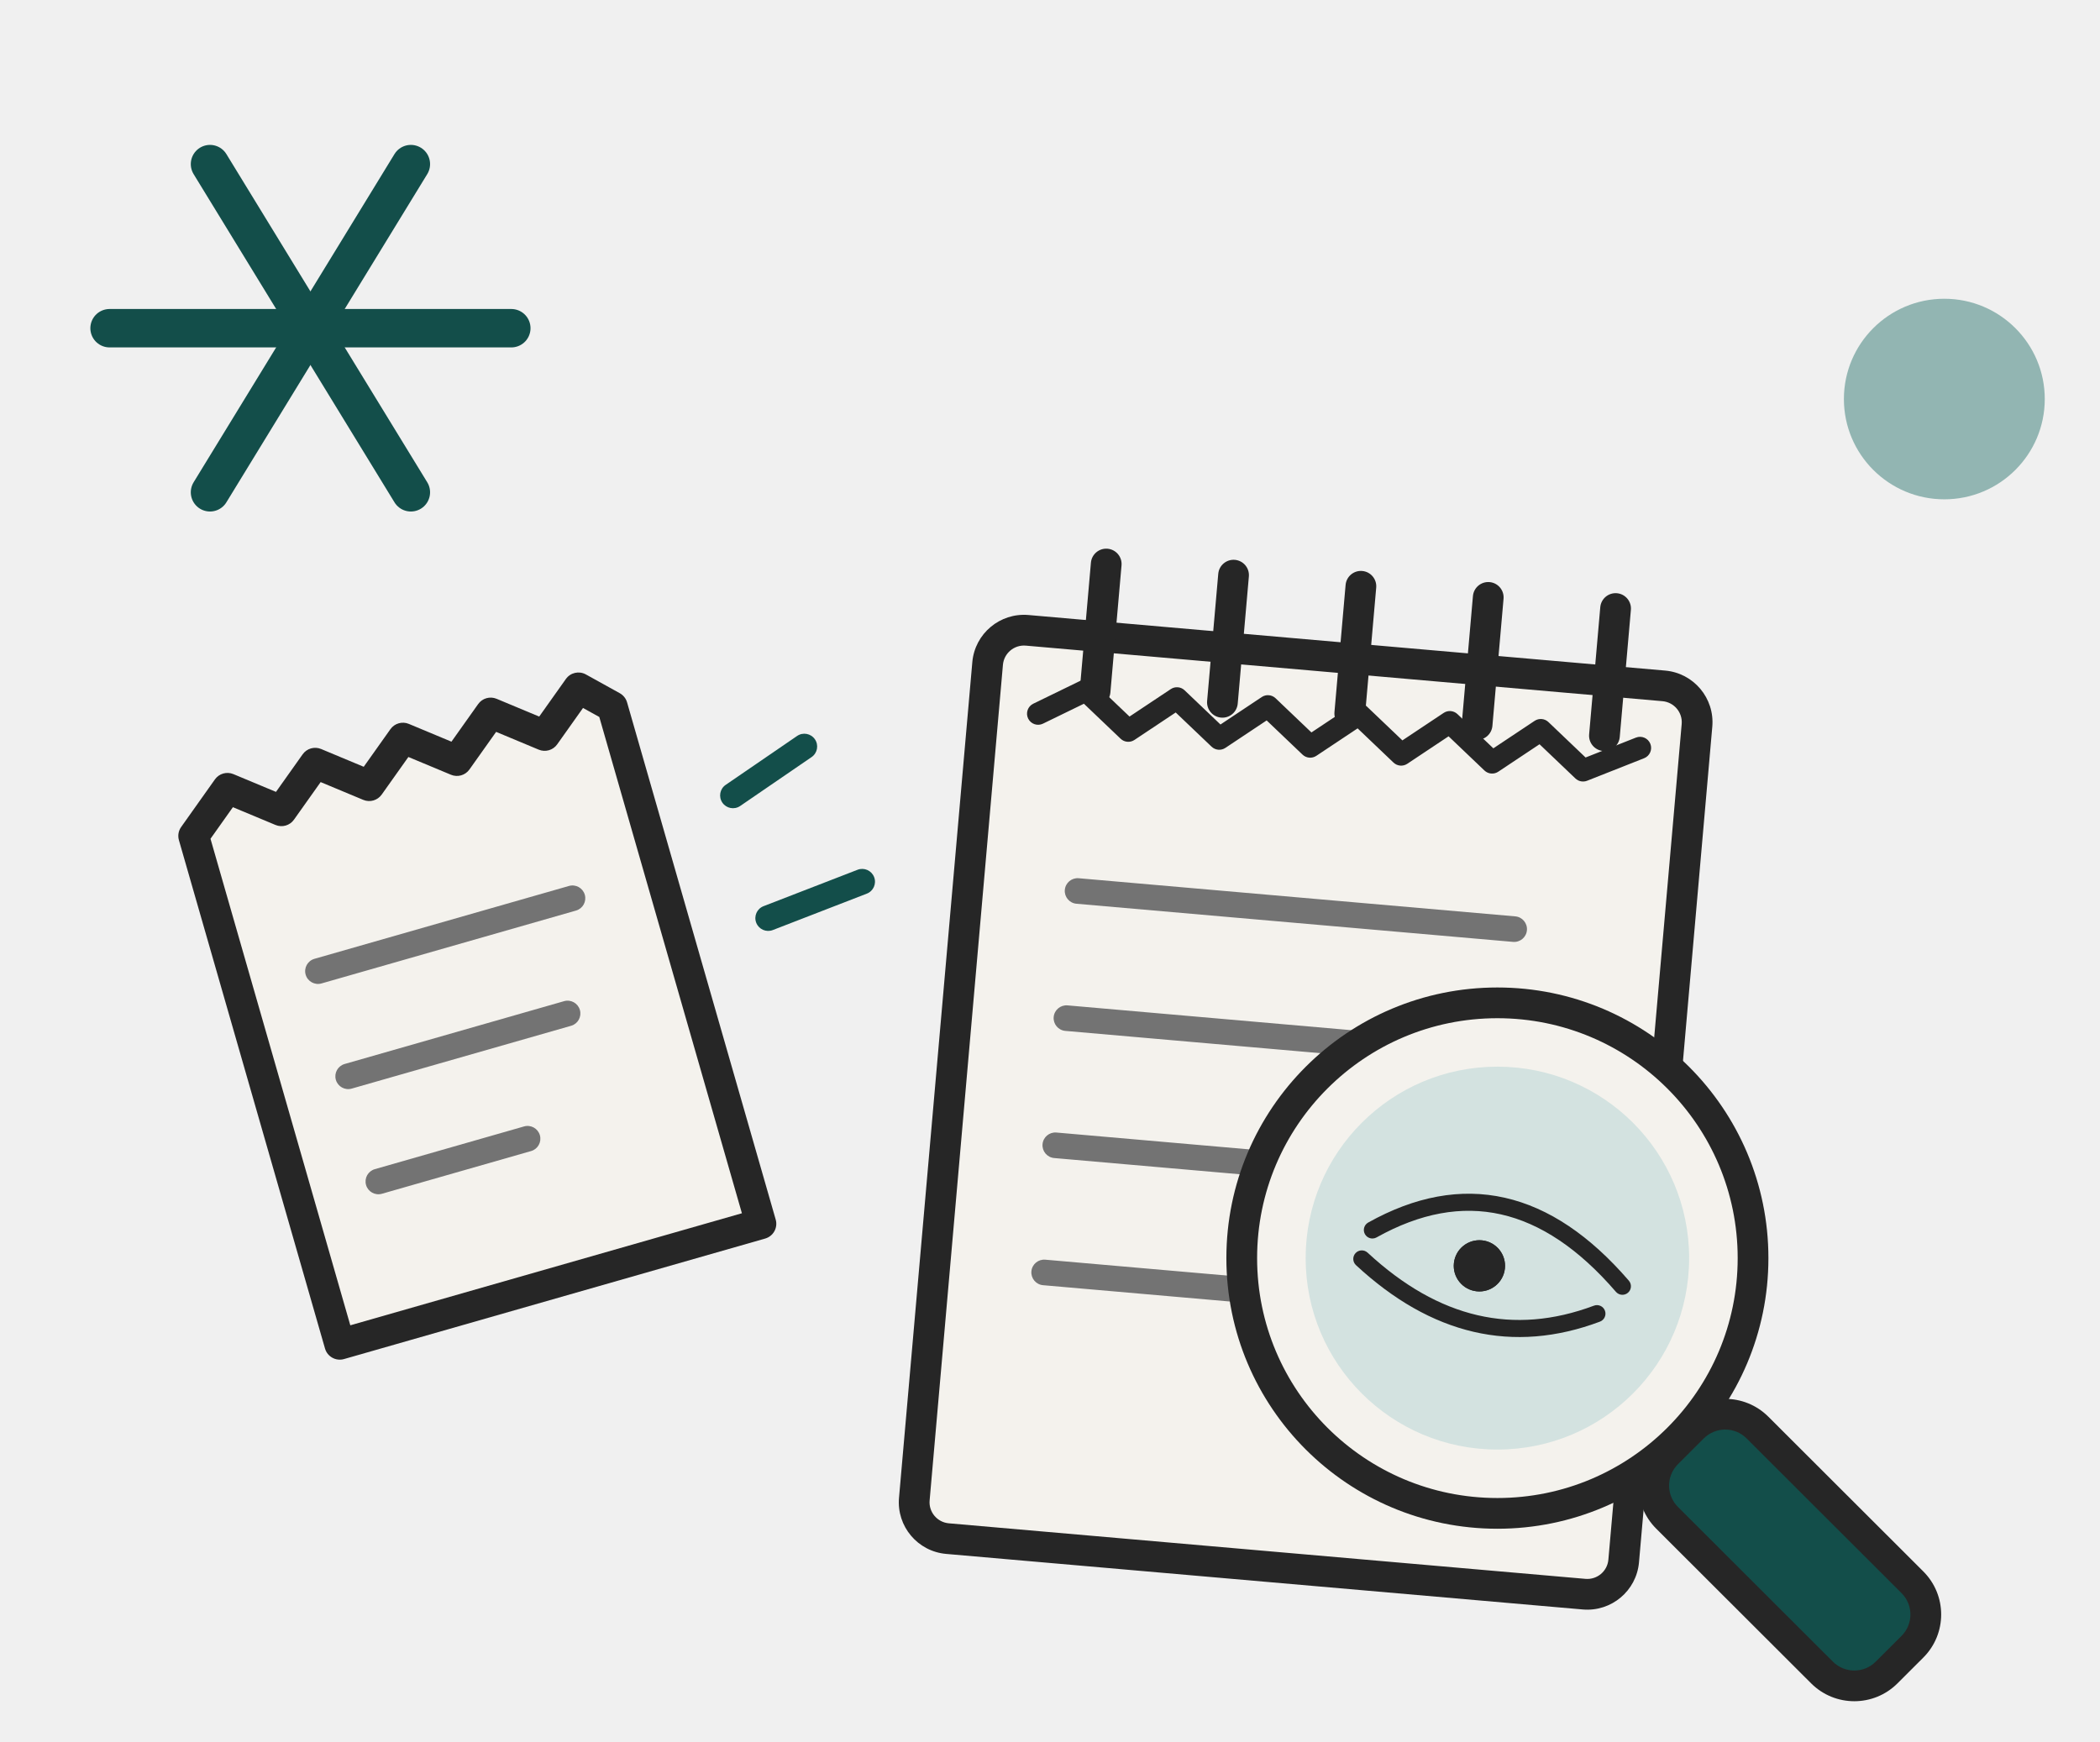
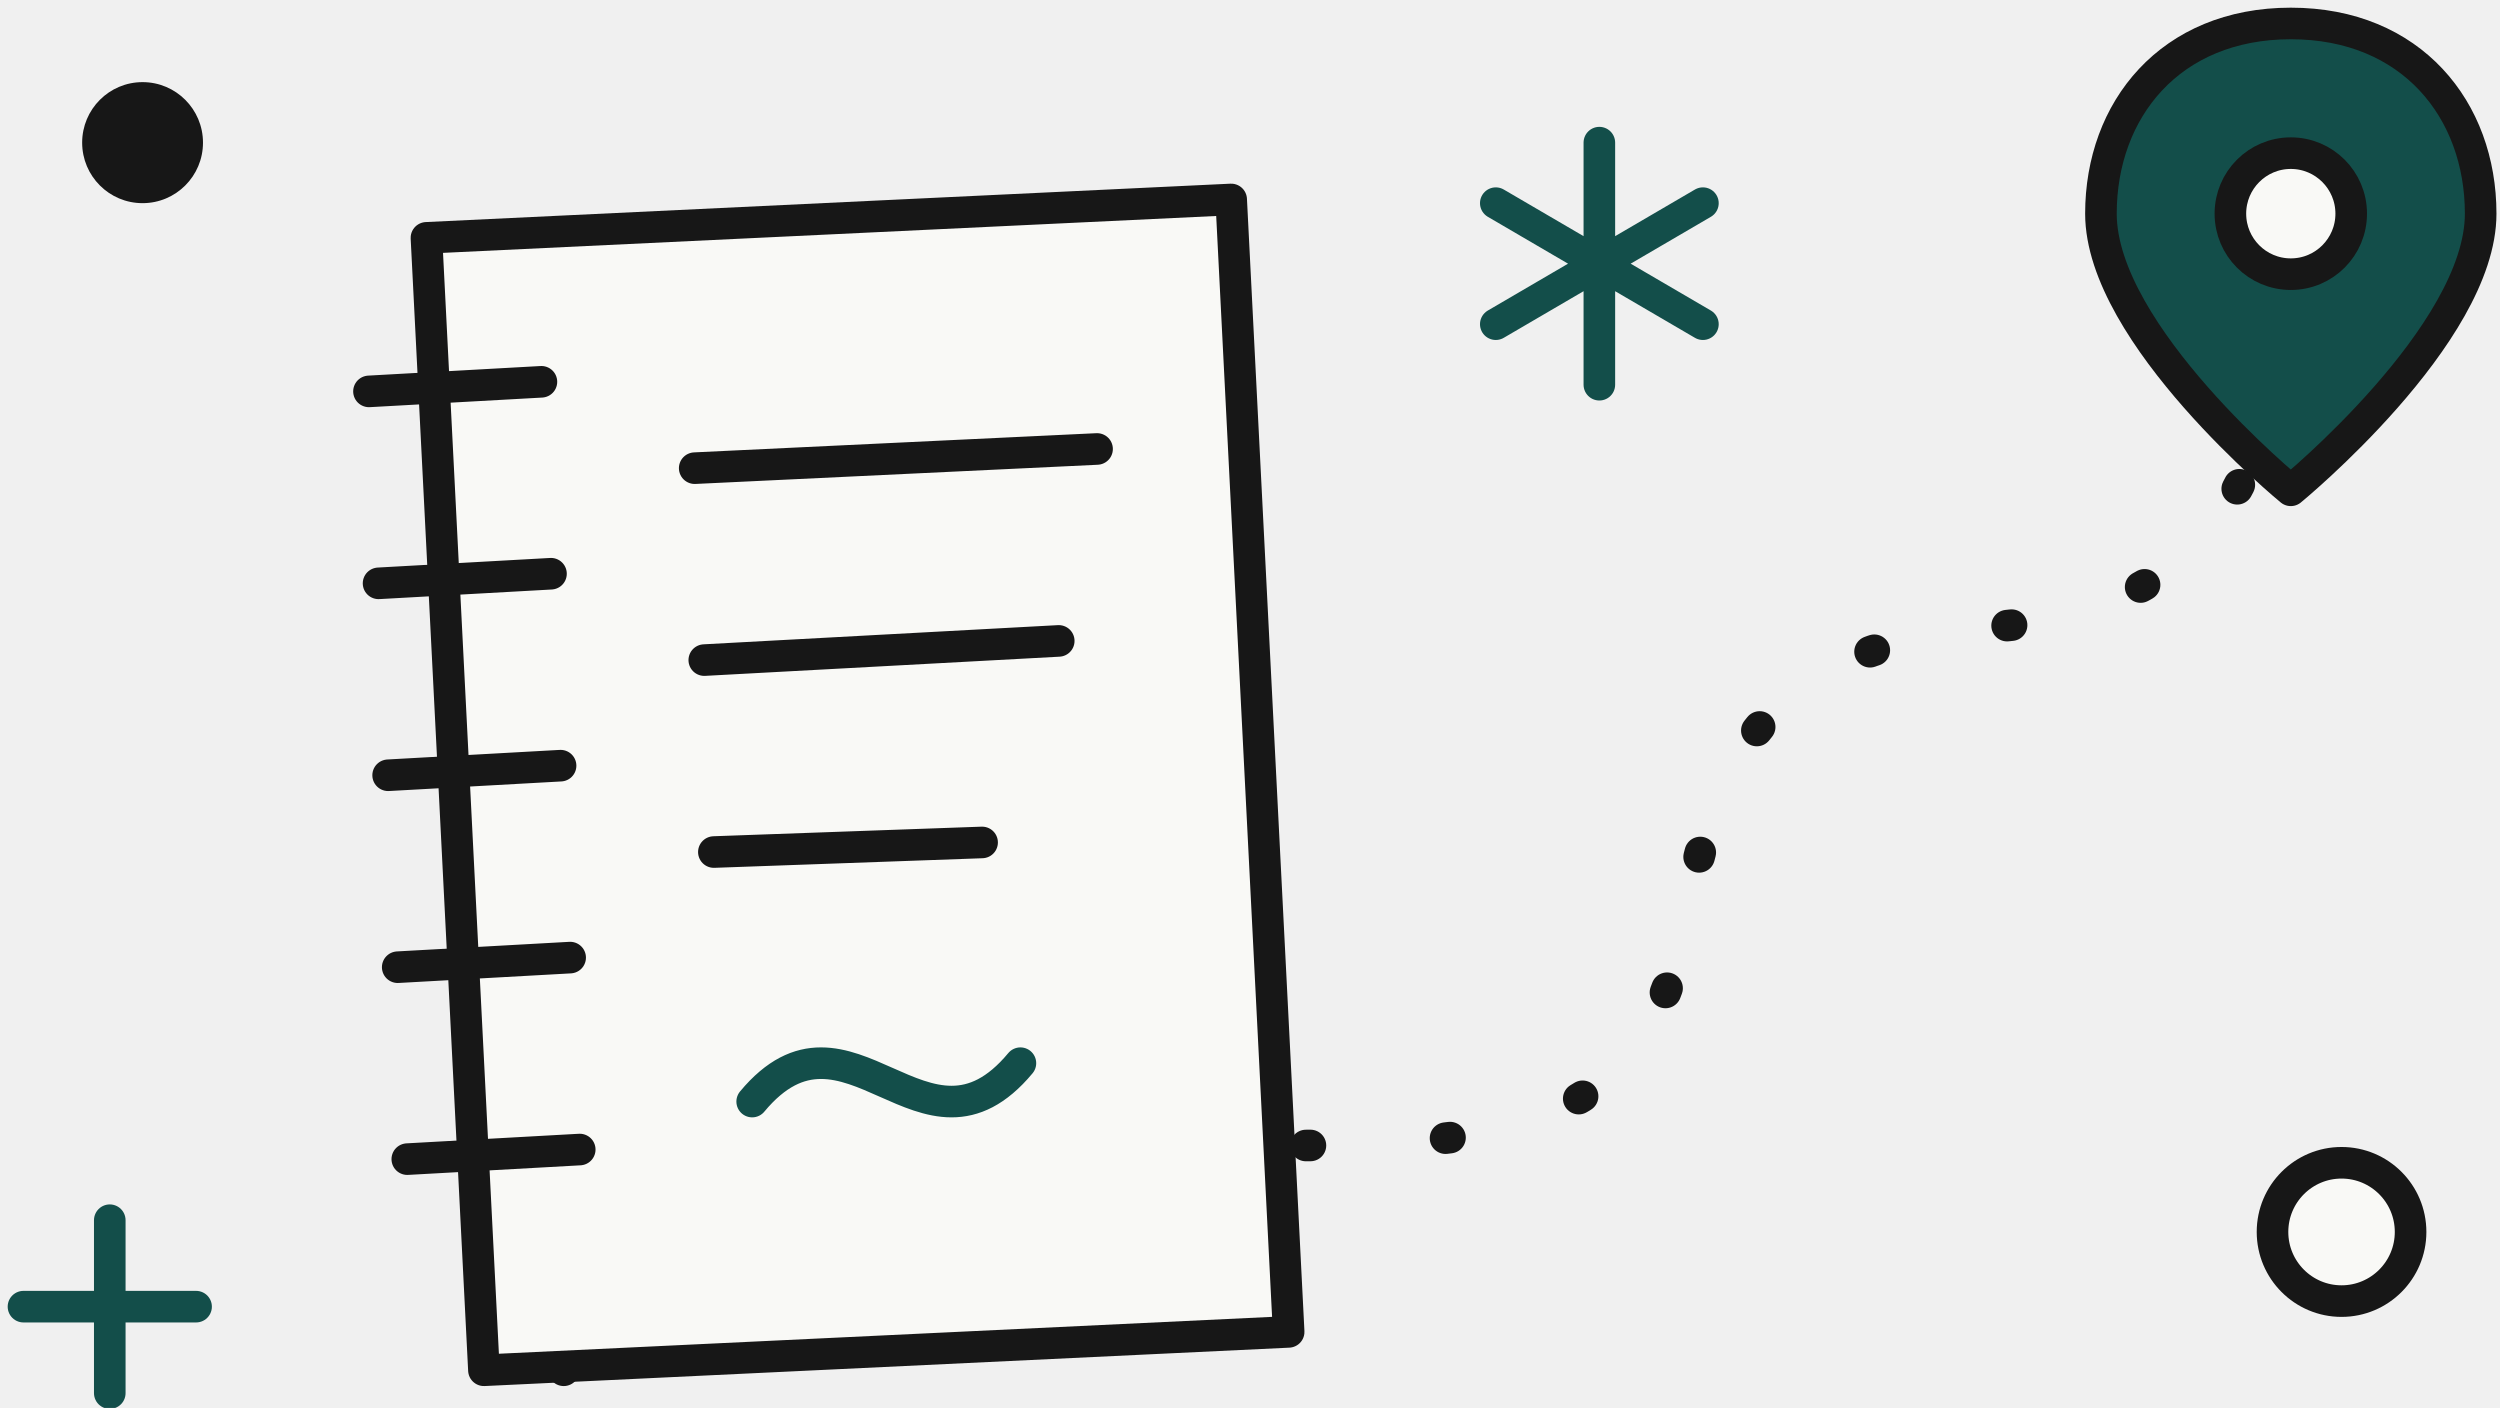
- <svg xmlns="http://www.w3.org/2000/svg" xmlns:xlink="http://www.w3.org/1999/xlink" preserveAspectRatio="none" overflow="visible" style="display: block;" width="246" height="204" viewBox="0 0 246 204" fill="none">
-   <g id="image">
-     <g id="Group">
-       <path id="Vector" d="M12.835 38.45H59.896" stroke-width="4.5" stroke-linecap="round" stroke-linejoin="round" stroke="#134E4A" />
-       <path id="Vector_2" d="M24.6 19.225L48.13 57.675" stroke-width="4.5" stroke-linecap="round" stroke-linejoin="round" stroke="#134E4A" />
-       <path id="Vector_3" d="M48.13 19.225L24.6 57.675" stroke-width="4.5" stroke-linecap="round" stroke-linejoin="round" stroke="#134E4A" />
-     </g>
-     <path id="Vector_4" d="M227.765 58.497C234.263 58.497 239.53 53.237 239.53 46.749C239.53 40.26 234.263 35 227.765 35C221.267 35 216 40.26 216 46.749C216 53.237 221.267 58.497 227.765 58.497Z" fill="#92B5B2" />
-     <g id="Group_2">
-       <g id="Vector_5">
-         <path d="M22.689 97.929L26.647 92.35L32.967 94.987L36.925 89.409L43.245 92.046L47.203 86.468L53.523 89.105L57.481 83.527L63.8 86.164L67.759 80.586L71.728 82.784L89.137 143.372L39.803 157.489L22.689 97.929Z" fill="#F4F2ED" />
-         <path d="M22.689 97.929L21.22 96.887C20.903 97.332 20.807 97.898 20.958 98.424L22.689 97.929ZM26.647 92.35L27.34 90.69C26.563 90.366 25.665 90.623 25.178 91.308L26.647 92.35ZM32.967 94.987L32.274 96.648C33.051 96.972 33.949 96.715 34.435 96.029L32.967 94.987ZM36.925 89.409L37.618 87.749C36.841 87.424 35.943 87.681 35.456 88.367L36.925 89.409ZM43.245 92.046L42.552 93.707C43.329 94.031 44.227 93.774 44.713 93.088L43.245 92.046ZM47.203 86.468L47.896 84.808C47.119 84.483 46.221 84.74 45.734 85.426L47.203 86.468ZM53.523 89.105L52.83 90.766C53.607 91.09 54.505 90.833 54.991 90.147L53.523 89.105ZM57.481 83.527L58.174 81.867C57.397 81.542 56.499 81.799 56.012 82.485L57.481 83.527ZM63.8 86.164L63.108 87.825C63.885 88.149 64.783 87.892 65.269 87.206L63.8 86.164ZM67.759 80.586L68.631 79.012C67.829 78.568 66.82 78.797 66.29 79.544L67.759 80.586ZM71.728 82.784L73.458 82.289C73.326 81.83 73.017 81.442 72.6 81.21L71.728 82.784ZM89.137 143.372L89.634 145.102C90.59 144.828 91.142 143.832 90.868 142.877L89.137 143.372ZM39.803 157.489L38.072 157.984C38.347 158.94 39.344 159.493 40.3 159.219L39.803 157.489ZM22.689 97.929L24.157 98.971L28.116 93.392L26.647 92.35L25.178 91.308L21.22 96.887L22.689 97.929ZM26.647 92.35L25.955 94.011L32.274 96.648L32.967 94.987L33.659 93.327L27.34 90.69L26.647 92.35ZM32.967 94.987L34.435 96.029L38.394 90.451L36.925 89.409L35.456 88.367L31.497 93.945L32.967 94.987ZM36.925 89.409L36.233 91.07L42.552 93.707L43.245 92.046L43.937 90.386L37.618 87.749L36.925 89.409ZM43.245 92.046L44.713 93.088L48.672 87.51L47.203 86.468L45.734 85.426L41.776 91.004L43.245 92.046ZM47.203 86.468L46.511 88.129L52.83 90.766L53.523 89.105L54.215 87.445L47.896 84.808L47.203 86.468ZM53.523 89.105L54.991 90.147L58.95 84.569L57.481 83.527L56.012 82.485L52.053 88.063L53.523 89.105ZM57.481 83.527L56.789 85.187L63.108 87.825L63.8 86.164L64.493 84.504L58.174 81.867L57.481 83.527ZM63.8 86.164L65.269 87.206L69.228 81.628L67.759 80.586L66.29 79.544L62.331 85.122L63.8 86.164ZM67.759 80.586L66.887 82.159L70.856 84.358L71.728 82.784L72.6 81.21L68.631 79.012L67.759 80.586ZM71.728 82.784L69.997 83.279L87.406 143.867L89.137 143.372L90.868 142.877L73.458 82.289L71.728 82.784ZM89.137 143.372L88.64 141.642L39.306 155.759L39.803 157.489L40.3 159.219L89.634 145.102L89.137 143.372ZM39.803 157.489L41.533 156.994L24.419 97.433L22.689 97.929L20.958 98.424L38.072 157.984L39.803 157.489Z" fill="#262626" />
-       </g>
-       <g id="Group_3">
-         <path id="Vector_6" d="M36.833 112.33C36.037 112.558 35.577 113.389 35.805 114.185C36.034 114.981 36.865 115.442 37.661 115.214L37.247 113.772L36.833 112.33ZM67.477 106.676C68.273 106.448 68.734 105.618 68.505 104.822C68.276 104.025 67.445 103.565 66.649 103.793L67.063 105.235L67.477 106.676ZM37.247 113.772L37.661 115.214L67.477 106.676L67.063 105.235L66.649 103.793L36.833 112.33L37.247 113.772Z" fill="#737373" />
-         <path id="Vector_7" d="M40.371 124.651C39.575 124.879 39.114 125.709 39.343 126.505C39.572 127.302 40.403 127.762 41.199 127.534L40.785 126.092L40.371 124.651ZM66.902 120.174C67.699 119.946 68.159 119.116 67.93 118.32C67.702 117.523 66.871 117.063 66.074 117.291L66.488 118.732L66.902 120.174ZM40.785 126.092L41.199 127.534L66.902 120.174L66.488 118.732L66.074 117.291L40.371 124.651L40.785 126.092Z" fill="#737373" />
-         <path id="Vector_8" d="M43.909 136.971C43.112 137.199 42.652 138.029 42.881 138.826C43.109 139.622 43.94 140.082 44.737 139.854L44.323 138.413L43.909 136.971ZM62.215 134.85C63.011 134.622 63.472 133.791 63.243 132.995C63.014 132.199 62.183 131.738 61.387 131.966L61.801 133.408L62.215 134.85ZM44.323 138.413L44.737 139.854L62.215 134.85L61.801 133.408L61.387 131.966L43.909 136.971L44.323 138.413Z" fill="#737373" />
-         <path id="Vector_9" d="M85.009 91.949C84.326 92.417 84.152 93.35 84.621 94.034C85.09 94.717 86.024 94.892 86.707 94.424L85.858 93.186L85.009 91.949ZM95.073 88.694C95.757 88.226 95.93 87.293 95.461 86.61C94.993 85.926 94.058 85.752 93.375 86.22L94.224 87.457L95.073 88.694ZM85.858 93.186L86.707 94.424L95.073 88.694L94.224 87.457L93.375 86.22L85.009 91.949L85.858 93.186Z" fill="#134E4A" />
-         <path id="Vector_10" d="M89.442 106.162C88.669 106.461 88.286 107.329 88.586 108.102C88.886 108.874 89.755 109.258 90.528 108.959L89.985 107.56L89.442 106.162ZM101.541 104.693C102.314 104.394 102.697 103.526 102.397 102.753C102.097 101.981 101.228 101.598 100.455 101.897L100.998 103.295L101.541 104.693ZM89.985 107.56L90.528 108.959L101.541 104.693L100.998 103.295L100.455 101.897L89.442 106.162L89.985 107.56Z" fill="#134E4A" />
-       </g>
-     </g>
-     <g id="Group_4">
-       <g id="Vector_11">
-         <path d="M194.902 80.353L120.328 73.845C117.974 73.64 115.899 75.379 115.693 77.73L107.106 175.626C106.9 177.977 108.64 180.049 110.994 180.254L185.568 186.762C187.922 186.968 189.997 185.228 190.203 182.878L198.79 84.981C198.996 82.63 197.255 80.558 194.902 80.353Z" fill="#F4F2ED" />
-         <path d="M120.328 73.845L120.17 75.638L194.744 82.146L194.902 80.353L195.059 78.56L120.485 72.052L120.328 73.845ZM194.902 80.353L194.744 82.146C196.109 82.265 197.116 83.466 196.997 84.825L198.79 84.981L200.583 85.138C200.876 81.795 198.401 78.852 195.059 78.56L194.902 80.353ZM198.79 84.981L196.997 84.825L188.41 182.721L190.203 182.878L191.996 183.034L200.583 85.138L198.79 84.981ZM190.203 182.878L188.41 182.721C188.29 184.08 187.09 185.088 185.725 184.969L185.568 186.762L185.411 188.555C188.753 188.847 191.703 186.377 191.996 183.034L190.203 182.878ZM185.568 186.762L185.725 184.969L111.151 178.461L110.994 180.254L110.837 182.047L185.411 188.555L185.568 186.762ZM110.994 180.254L111.151 178.461C109.786 178.342 108.78 177.141 108.899 175.783L107.106 175.626L105.313 175.47C105.019 178.813 107.495 181.756 110.837 182.047L110.994 180.254ZM107.106 175.626L108.899 175.783L117.486 77.886L115.693 77.73L113.9 77.573L105.313 175.47L107.106 175.626ZM115.693 77.73L117.486 77.886C117.605 76.528 118.805 75.519 120.17 75.638L120.328 73.845L120.485 72.052C117.143 71.76 114.193 74.23 113.9 77.573L115.693 77.73Z" fill="#262626" />
-       </g>
-       <path id="Vector_12" d="M121.04 82.442C120.394 82.756 120.125 83.534 120.439 84.179C120.754 84.825 121.532 85.094 122.177 84.779L121.609 83.61L121.04 82.442ZM127.216 80.881L128.113 79.94C127.72 79.565 127.136 79.474 126.647 79.712L127.216 80.881ZM132.17 85.606L131.273 86.546C131.712 86.966 132.384 87.025 132.89 86.688L132.17 85.606ZM137.871 81.811L138.768 80.871C138.329 80.451 137.657 80.392 137.151 80.729L137.871 81.811ZM142.825 86.536L141.928 87.477C142.367 87.896 143.039 87.955 143.545 87.618L142.825 86.536ZM148.526 82.742L149.423 81.801C148.983 81.382 148.312 81.323 147.806 81.66L148.526 82.742ZM153.48 87.466L152.582 88.407C153.022 88.827 153.694 88.885 154.2 88.548L153.48 87.466ZM159.181 83.672L160.078 82.731C159.638 82.312 158.967 82.253 158.461 82.59L159.181 83.672ZM164.135 88.397L163.237 89.338C163.677 89.757 164.349 89.816 164.855 89.479L164.135 88.397ZM169.836 84.602L170.733 83.662C170.293 83.242 169.621 83.183 169.115 83.52L169.836 84.602ZM174.79 89.327L173.892 90.268C174.332 90.687 175.004 90.746 175.51 90.409L174.79 89.327ZM180.49 85.533L181.388 84.592C180.948 84.172 180.276 84.114 179.77 84.451L180.49 85.533ZM185.444 90.257L184.547 91.198C184.914 91.548 185.45 91.653 185.922 91.466L185.444 90.257ZM192.595 88.83C193.263 88.566 193.59 87.811 193.327 87.143C193.063 86.476 192.308 86.148 191.64 86.412L192.117 87.621L192.595 88.83ZM121.609 83.61L122.177 84.779L127.785 82.05L127.216 80.881L126.647 79.712L121.04 82.442L121.609 83.61ZM127.216 80.881L126.319 81.822L131.273 86.546L132.17 85.606L133.068 84.665L128.113 79.94L127.216 80.881ZM132.17 85.606L132.89 86.688L138.591 82.893L137.871 81.811L137.151 80.729L131.45 84.523L132.17 85.606ZM137.871 81.811L136.973 82.752L141.928 87.477L142.825 86.536L143.722 85.595L138.768 80.871L137.871 81.811ZM142.825 86.536L143.545 87.618L149.246 83.824L148.526 82.742L147.806 81.66L142.105 85.454L142.825 86.536ZM148.526 82.742L147.628 83.683L152.582 88.407L153.48 87.466L154.377 86.525L149.423 81.801L148.526 82.742ZM153.48 87.466L154.2 88.548L159.901 84.754L159.181 83.672L158.461 82.59L152.76 86.384L153.48 87.466ZM159.181 83.672L158.283 84.613L163.237 89.338L164.135 88.397L165.032 87.456L160.078 82.731L159.181 83.672ZM164.135 88.397L164.855 89.479L170.556 85.684L169.836 84.602L169.115 83.52L163.415 87.315L164.135 88.397ZM169.836 84.602L168.938 85.543L173.892 90.268L174.79 89.327L175.687 88.386L170.733 83.662L169.836 84.602ZM174.79 89.327L175.51 90.409L181.21 86.615L180.49 85.533L179.77 84.451L174.069 88.245L174.79 89.327ZM180.49 85.533L179.593 86.474L184.547 91.198L185.444 90.257L186.342 89.317L181.388 84.592L180.49 85.533ZM185.444 90.257L185.922 91.466L192.595 88.83L192.117 87.621L191.64 86.412L184.967 89.048L185.444 90.257Z" fill="#262626" />
-       <g id="Group_5">
-         <path id="Vector_13" d="M131.379 66.235C131.466 65.245 130.734 64.372 129.743 64.285C128.753 64.199 127.88 64.931 127.793 65.922L129.586 66.078L131.379 66.235ZM126.488 80.818C126.401 81.808 127.134 82.681 128.124 82.767C129.114 82.854 129.987 82.121 130.074 81.131L128.281 80.974L126.488 80.818ZM129.586 66.078L127.793 65.922L126.488 80.818L128.281 80.974L130.074 81.131L131.379 66.235L129.586 66.078Z" fill="#262626" />
-         <path id="Vector_14" d="M146.296 67.538C146.383 66.548 145.651 65.675 144.66 65.588C143.67 65.502 142.797 66.235 142.71 67.225L144.503 67.382L146.296 67.538ZM141.405 82.121C141.318 83.111 142.051 83.984 143.041 84.071C144.031 84.157 144.904 83.425 144.991 82.434L143.198 82.278L141.405 82.121ZM144.503 67.382L142.71 67.225L141.405 82.121L143.198 82.278L144.991 82.434L146.296 67.538L144.503 67.382Z" fill="#262626" />
-         <path id="Vector_15" d="M161.213 68.841C161.3 67.851 160.567 66.978 159.577 66.892C158.587 66.805 157.714 67.538 157.627 68.528L159.42 68.685L161.213 68.841ZM156.322 83.424C156.235 84.415 156.967 85.287 157.958 85.374C158.948 85.46 159.821 84.728 159.908 83.737L158.115 83.581L156.322 83.424ZM159.42 68.685L157.627 68.528L156.322 83.424L158.115 83.581L159.908 83.737L161.213 68.841L159.42 68.685Z" fill="#262626" />
-         <path id="Vector_16" d="M176.13 70.145C176.217 69.154 175.484 68.281 174.494 68.195C173.504 68.108 172.631 68.841 172.544 69.831L174.337 69.988L176.13 70.145ZM171.239 84.727C171.152 85.718 171.884 86.591 172.875 86.677C173.865 86.764 174.738 86.031 174.825 85.041L173.032 84.884L171.239 84.727ZM174.337 69.988L172.544 69.831L171.239 84.727L173.032 84.884L174.825 85.041L176.13 70.145L174.337 69.988Z" fill="#262626" />
-         <path id="Vector_17" d="M191.047 71.448C191.134 70.458 190.401 69.585 189.411 69.498C188.421 69.412 187.547 70.144 187.461 71.135L189.254 71.291L191.047 71.448ZM186.156 86.031C186.069 87.021 186.801 87.894 187.792 87.98C188.782 88.067 189.655 87.334 189.742 86.344L187.949 86.187L186.156 86.031ZM189.254 71.291L187.461 71.135L186.156 86.031L187.949 86.187L189.742 86.344L191.047 71.448L189.254 71.291Z" fill="#262626" />
-       </g>
-       <g id="Group_6">
-         <path id="Vector_18" d="M126.361 102.888C125.536 102.816 124.808 103.426 124.736 104.252C124.664 105.077 125.274 105.804 126.099 105.877L126.23 104.382L126.361 102.888ZM177.243 110.345C178.068 110.417 178.796 109.806 178.868 108.981C178.941 108.156 178.33 107.428 177.505 107.356L177.374 108.851L177.243 110.345ZM126.23 104.382L126.099 105.877L177.243 110.345L177.374 108.851L177.505 107.356L126.361 102.888L126.23 104.382Z" fill="#737373" />
-         <path id="Vector_19" d="M125.056 117.784C124.231 117.712 123.503 118.322 123.431 119.148C123.359 119.973 123.969 120.7 124.794 120.773L124.925 119.278L125.056 117.784ZM167.414 124.496C168.239 124.568 168.967 123.958 169.039 123.132C169.112 122.307 168.501 121.58 167.676 121.508L167.545 123.002L167.414 124.496ZM124.925 119.278L124.794 120.773L167.414 124.496L167.545 123.002L167.676 121.508L125.056 117.784L124.925 119.278Z" fill="#737373" />
-         <path id="Vector_20" d="M123.751 132.68C122.926 132.608 122.198 133.218 122.126 134.044C122.054 134.869 122.664 135.596 123.489 135.669L123.62 134.174L123.751 132.68ZM157.585 138.647C158.41 138.719 159.138 138.109 159.21 137.284C159.283 136.458 158.672 135.731 157.847 135.659L157.716 137.153L157.585 138.647ZM123.62 134.174L123.489 135.669L157.585 138.647L157.716 137.153L157.847 135.659L123.751 132.68L123.62 134.174Z" fill="#737373" />
-         <path id="Vector_21" d="M122.446 147.576C121.621 147.504 120.893 148.114 120.821 148.94C120.748 149.765 121.359 150.492 122.184 150.565L122.315 149.07L122.446 147.576ZM147.757 152.799C148.582 152.871 149.31 152.26 149.382 151.435C149.454 150.61 148.844 149.882 148.019 149.81L147.888 151.304L147.757 152.799ZM122.315 149.07L122.184 150.565L147.757 152.799L147.888 151.304L148.019 149.81L122.446 147.576L122.315 149.07Z" fill="#737373" />
-       </g>
-     </g>
-     <g id="Vector_22">
-       <path d="M198.313 167.243L195.287 170.264C193.199 172.35 193.199 175.731 195.287 177.817L213.439 195.942C215.527 198.028 218.913 198.028 221.001 195.942L224.027 192.921C226.115 190.836 226.115 187.455 224.027 185.369L205.876 167.243C203.787 165.158 200.401 165.158 198.313 167.243Z" fill="#134E4A" />
-       <path d="M195.287 170.264L196.561 171.536L199.586 168.515L198.313 167.243L197.039 165.972L194.014 168.993L195.287 170.264ZM198.313 167.243L199.586 168.515C200.971 167.132 203.217 167.132 204.602 168.515L205.876 167.243L207.149 165.972C204.357 163.184 199.831 163.184 197.039 165.972L198.313 167.243ZM205.876 167.243L204.602 168.515L222.753 186.641L224.027 185.369L225.3 184.097L207.149 165.972L205.876 167.243ZM224.027 185.369L222.753 186.641C224.138 188.024 224.138 190.266 222.753 191.65L224.027 192.921L225.3 194.193C228.092 191.405 228.092 186.885 225.3 184.097L224.027 185.369ZM224.027 192.921L222.753 191.65L219.728 194.67L221.001 195.942L222.275 197.214L225.3 194.193L224.027 192.921ZM221.001 195.942L219.728 194.67C218.343 196.054 216.097 196.054 214.712 194.67L213.439 195.942L212.165 197.214C214.957 200.002 219.483 200.002 222.275 197.214L221.001 195.942ZM213.439 195.942L214.712 194.67L196.561 176.545L195.287 177.817L194.014 179.089L212.165 197.214L213.439 195.942ZM195.287 177.817L196.561 176.545C195.176 175.162 195.176 172.919 196.561 171.536L195.287 170.264L194.014 168.993C191.222 171.78 191.222 176.301 194.014 179.089L195.287 177.817Z" fill="#262626" />
-     </g>
-     <path id="Vector_23" d="M175.409 177.298C191.948 177.298 205.357 163.909 205.357 147.393C205.357 130.876 191.948 117.487 175.409 117.487C158.869 117.487 145.461 130.876 145.461 147.393C145.461 163.909 158.869 177.298 175.409 177.298Z" fill="#F4F2ED" stroke-width="3.6" stroke-linecap="round" stroke-linejoin="round" stroke="#262626" />
-     <path id="Vector_24" d="M175.409 169.822C187.813 169.822 197.87 159.78 197.87 147.393C197.87 135.005 187.813 124.963 175.409 124.963C163.004 124.963 152.948 135.005 152.948 147.393C152.948 159.78 163.004 169.822 175.409 169.822Z" fill="#D3E2E0" />
-     <g id="Group_7">
-       <path id="Vector_25" d="M190.81 150.038C191.17 150.456 191.123 151.088 190.705 151.448C190.287 151.809 189.655 151.762 189.295 151.344L190.052 150.691L190.81 150.038ZM161.252 144.969C160.77 145.238 160.161 145.066 159.891 144.584C159.622 144.102 159.795 143.493 160.277 143.223L160.764 144.096L161.252 144.969ZM190.052 150.691L189.295 151.344C184.932 146.283 180.439 143.307 175.831 142.27C171.239 141.236 166.395 142.095 161.252 144.969L160.764 144.096L160.277 143.223C165.753 140.163 171.1 139.154 176.271 140.319C181.426 141.479 186.267 144.768 190.81 150.038L190.052 150.691Z" fill="#262626" />
-       <path id="Vector_26" d="M186.719 152.963C187.236 152.769 187.812 153.031 188.006 153.548C188.2 154.065 187.937 154.642 187.42 154.835L187.069 153.899L186.719 152.963ZM158.846 148.22C158.441 147.845 158.417 147.212 158.793 146.807C159.169 146.402 159.801 146.378 160.206 146.754L159.526 147.487L158.846 148.22ZM187.069 153.899L187.42 154.835C182.36 156.733 177.415 157.142 172.611 156.024C167.815 154.907 163.228 152.284 158.846 148.22L159.526 147.487L160.206 146.754C164.394 150.637 168.681 153.055 173.066 154.076C177.444 155.095 181.986 154.737 186.719 152.963L187.069 153.899Z" fill="#262626" />
-       <g id="Vector_27">
-         <use xlink:href="#stroke0_0_381" fill="#262626" />
-         <mask id="stroke1_0_381" fill="white">
-           <use xlink:href="#stroke0_0_381" />
-         </mask>
-         <path d="M170.314 147.983L171.13 148.069C171.004 149.266 171.873 150.339 173.073 150.465L172.987 151.28L172.901 152.096C170.802 151.876 169.278 149.997 169.499 147.898L170.314 147.983ZM172.987 151.28L173.073 150.465C174.273 150.59 175.346 149.721 175.473 148.524L176.288 148.61L177.104 148.695C176.882 150.794 175 152.316 172.901 152.096L172.987 151.28ZM176.288 148.61L175.473 148.524C175.599 147.328 174.73 146.254 173.53 146.129L173.616 145.313L173.701 144.498C175.801 144.718 177.325 146.596 177.104 148.695L176.288 148.61ZM173.616 145.313L173.53 146.129C172.33 146.003 171.256 146.872 171.13 148.069L170.314 147.983L169.499 147.898C169.72 145.799 171.602 144.278 173.701 144.498L173.616 145.313Z" fill="#262626" mask="url(#stroke1_0_381)" />
-       </g>
-     </g>
+ <svg xmlns="http://www.w3.org/2000/svg" width="277" height="156" viewBox="0 0 277 156" fill="none">
+   <g clip-path="url(#clip0_2349_57)">
+     <path d="M56.723 38.795L62.461 151.826" stroke="#171717" stroke-width="3.5" stroke-linecap="round" stroke-linejoin="round" />
+     <path d="M47.25 26.353L136.414 22.1L142.783 147.572L53.619 151.826L47.25 26.353Z" fill="#F9F9F6" stroke="#171717" stroke-width="3.5" stroke-linecap="round" stroke-linejoin="round" />
+     <path d="M40.882 43.366L59.989 42.303M41.944 64.633L61.05 63.569M43.005 85.899L62.112 84.836M44.067 107.166L63.173 106.102M45.128 128.432L64.235 127.369" stroke="#171717" stroke-width="3.5" stroke-linecap="round" stroke-linejoin="round" />
+     <path d="M76.973 51.873L121.555 49.746M78.034 73.139L117.309 71.013M79.096 94.406L108.817 93.343" stroke="#171717" stroke-width="3.5" stroke-linecap="round" stroke-linejoin="round" />
+     <path d="M83.341 122.054C93.955 109.294 102.447 130.561 113.062 117.801" stroke="#134E4A" stroke-width="3.5" stroke-linecap="round" stroke-linejoin="round" />
+     <path d="M144.696 126.921C173.383 126.921 182.945 121.174 186.77 102.016C190.595 79.027 200.158 71.364 221.195 69.448C242.232 67.532 249.881 56.037 251.794 40.711" stroke="#171717" stroke-width="3.5" stroke-linecap="round" stroke-linejoin="round" stroke-dasharray="0.5 15" />
+     <path d="M253.821 2.6C240.434 2.6 232.784 12.179 232.784 23.673C232.784 37.084 253.821 54.326 253.821 54.326C253.821 54.326 274.858 37.084 274.858 23.673C274.858 12.179 267.208 2.6 253.821 2.6Z" fill="#134E4A" stroke="#171717" stroke-width="3.5" stroke-linecap="round" stroke-linejoin="round" />
+     <path d="M253.821 30.379C257.518 30.379 260.514 27.377 260.514 23.674C260.514 19.971 257.518 16.969 253.821 16.969C250.124 16.969 247.127 19.971 247.127 23.674C247.127 27.377 250.124 30.379 253.821 30.379Z" fill="#F9F9F6" stroke="#171717" stroke-width="3.5" stroke-linecap="round" stroke-linejoin="round" />
+     <path d="M177.208 15.805V42.626M165.733 22.51L188.683 35.92M165.733 35.92L188.683 22.51" stroke="#134E4A" stroke-width="3.5" stroke-linecap="round" stroke-linejoin="round" />
+     <path d="M259.444 144.162C263.669 144.162 267.093 140.731 267.093 136.499C267.093 132.267 263.669 128.836 259.444 128.836C255.219 128.836 251.794 132.267 251.794 136.499C251.794 140.731 255.219 144.162 259.444 144.162Z" fill="#F9F9F6" stroke="#171717" stroke-width="3.5" stroke-linecap="round" stroke-linejoin="round" />
+     <path d="M12.163 135.199V154.357M2.601 144.778H21.726" stroke="#134E4A" stroke-width="3.5" stroke-linecap="round" stroke-linejoin="round" />
+     <path d="M15.797 22.51C19.494 22.51 22.491 19.508 22.491 15.805C22.491 12.102 19.494 9.1 15.797 9.1C12.1 9.1 9.103 12.102 9.103 15.805C9.103 19.508 12.1 22.51 15.797 22.51Z" fill="#171717" />
  </g>
  <defs>
-     <path id="stroke0_0_381" d="M172.987 151.28C171.337 151.107 170.141 149.631 170.314 147.983C170.488 146.336 171.966 145.14 173.616 145.313C175.265 145.486 176.462 146.962 176.288 148.61C176.114 150.258 174.636 151.453 172.987 151.28Z" />
+     <clipPath id="clip0_2349_57">
+       <rect width="277" height="156" fill="white" />
+     </clipPath>
  </defs>
</svg>
